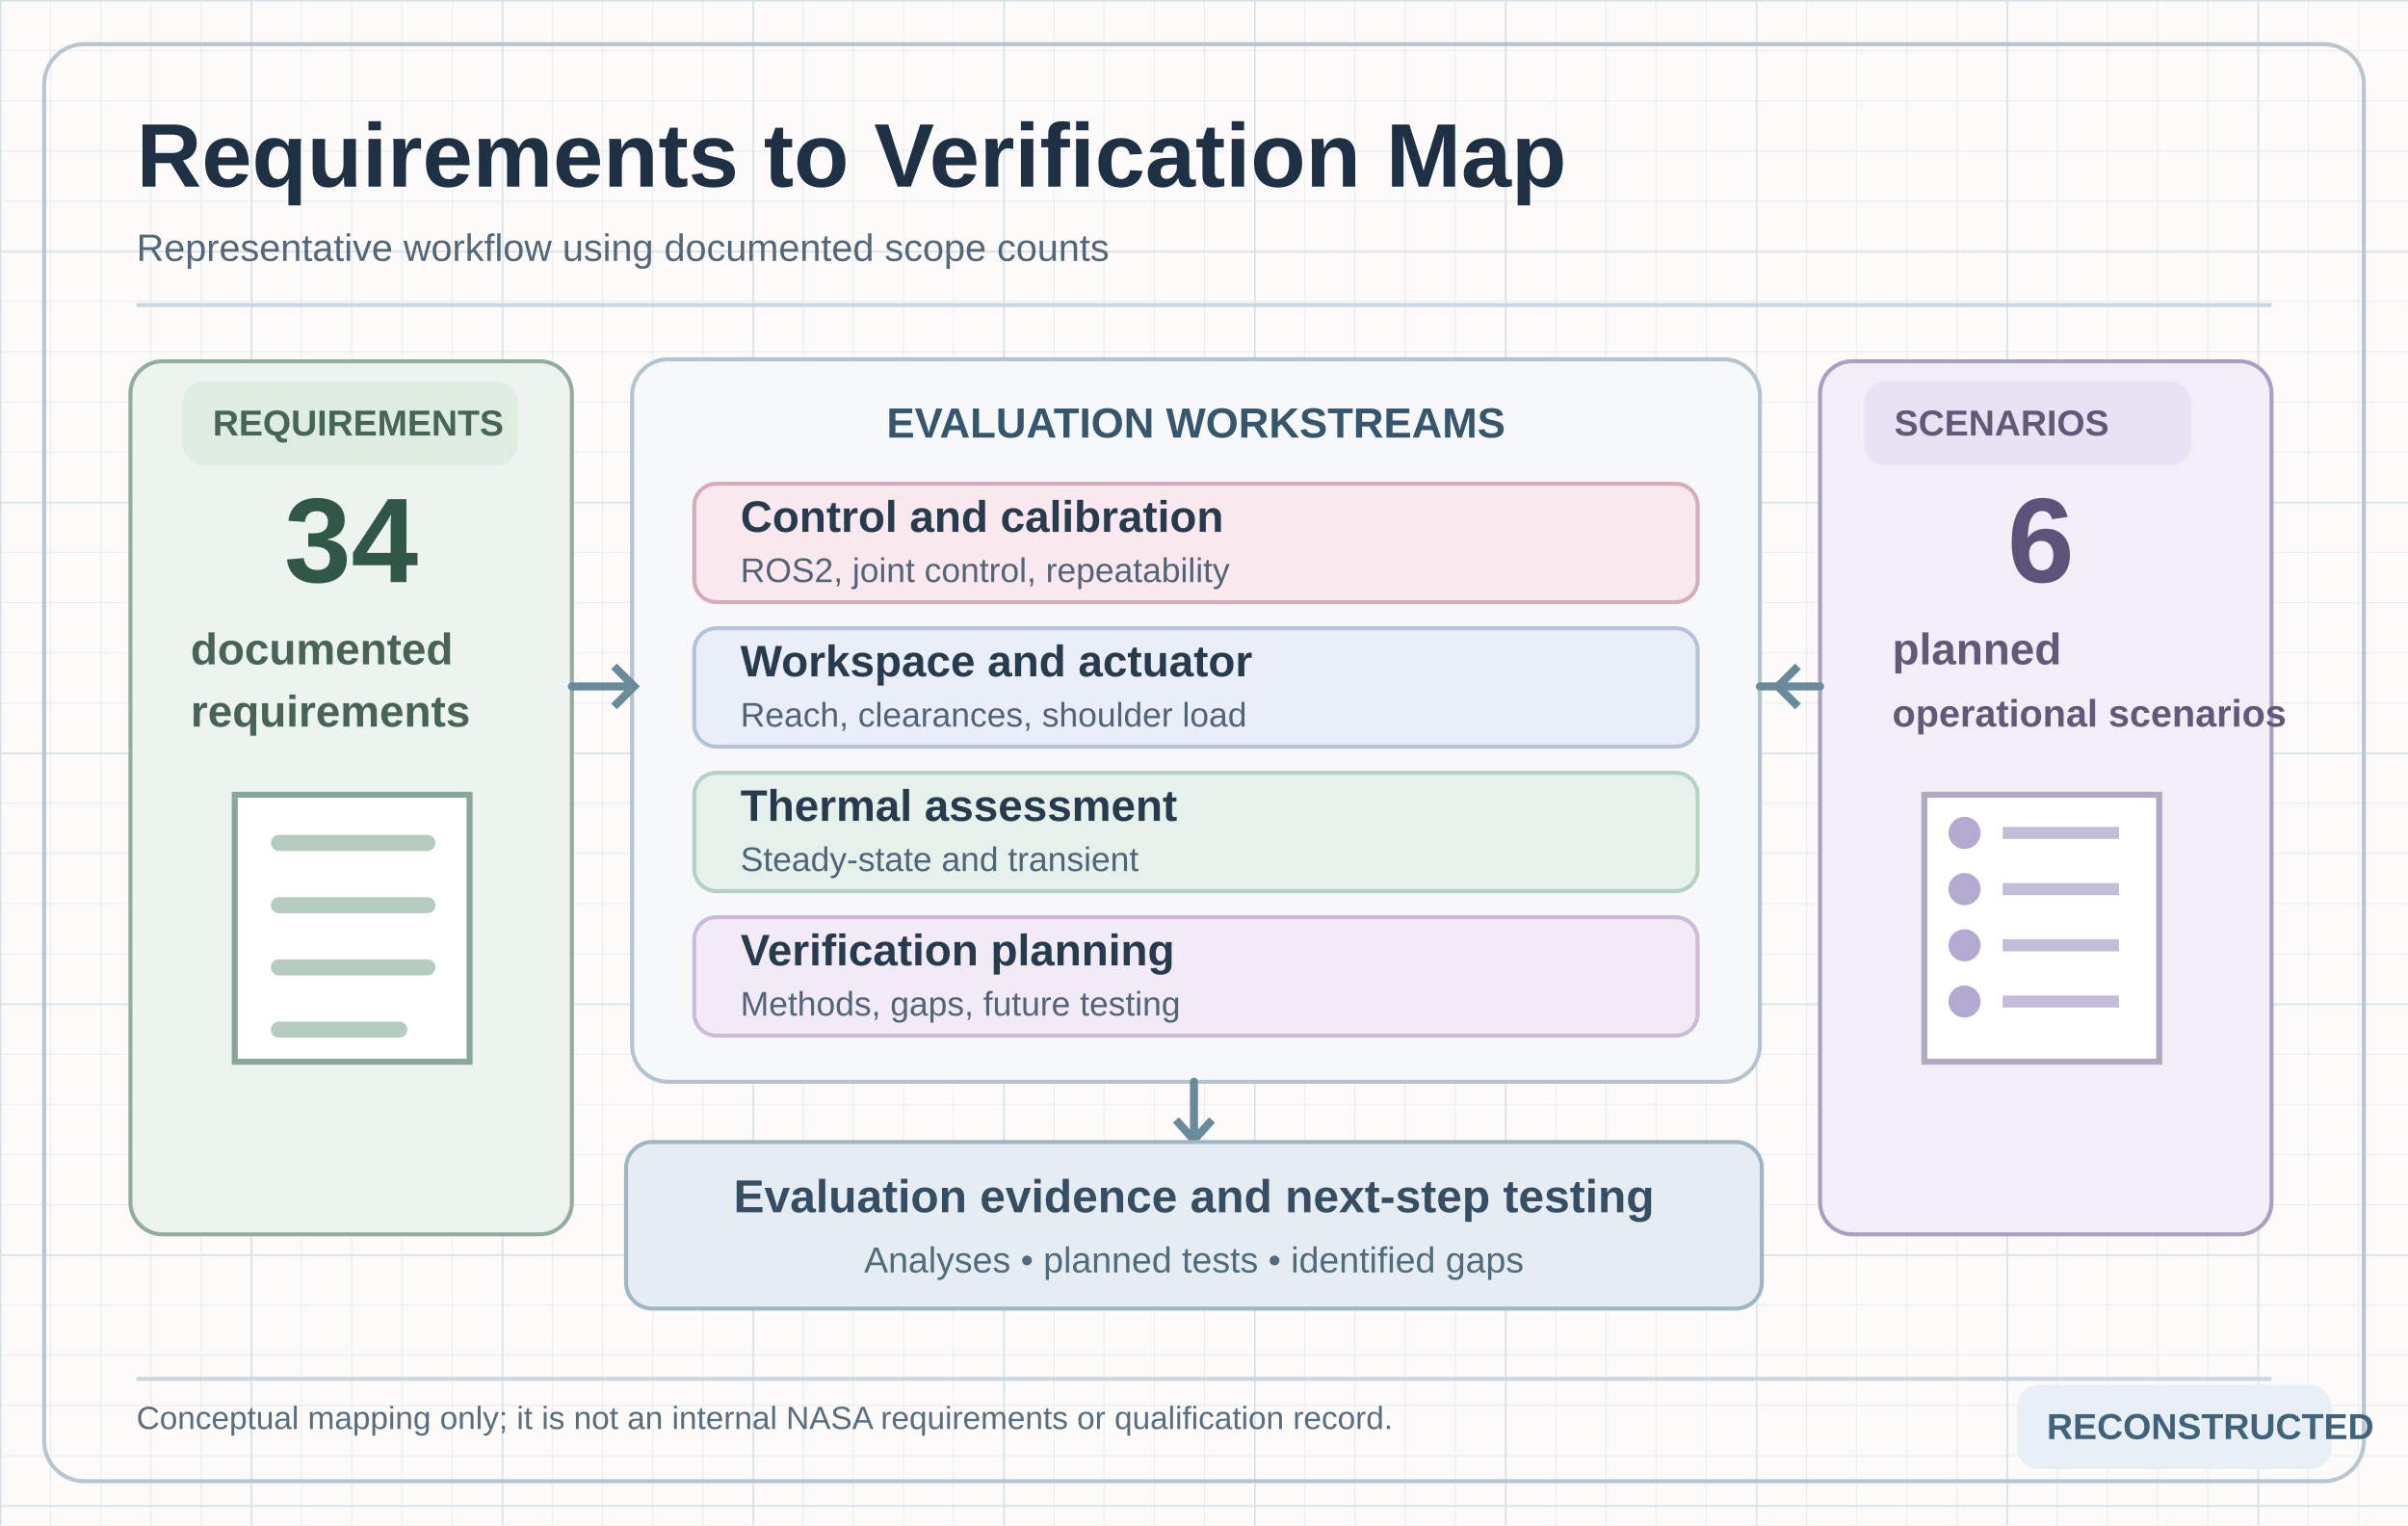
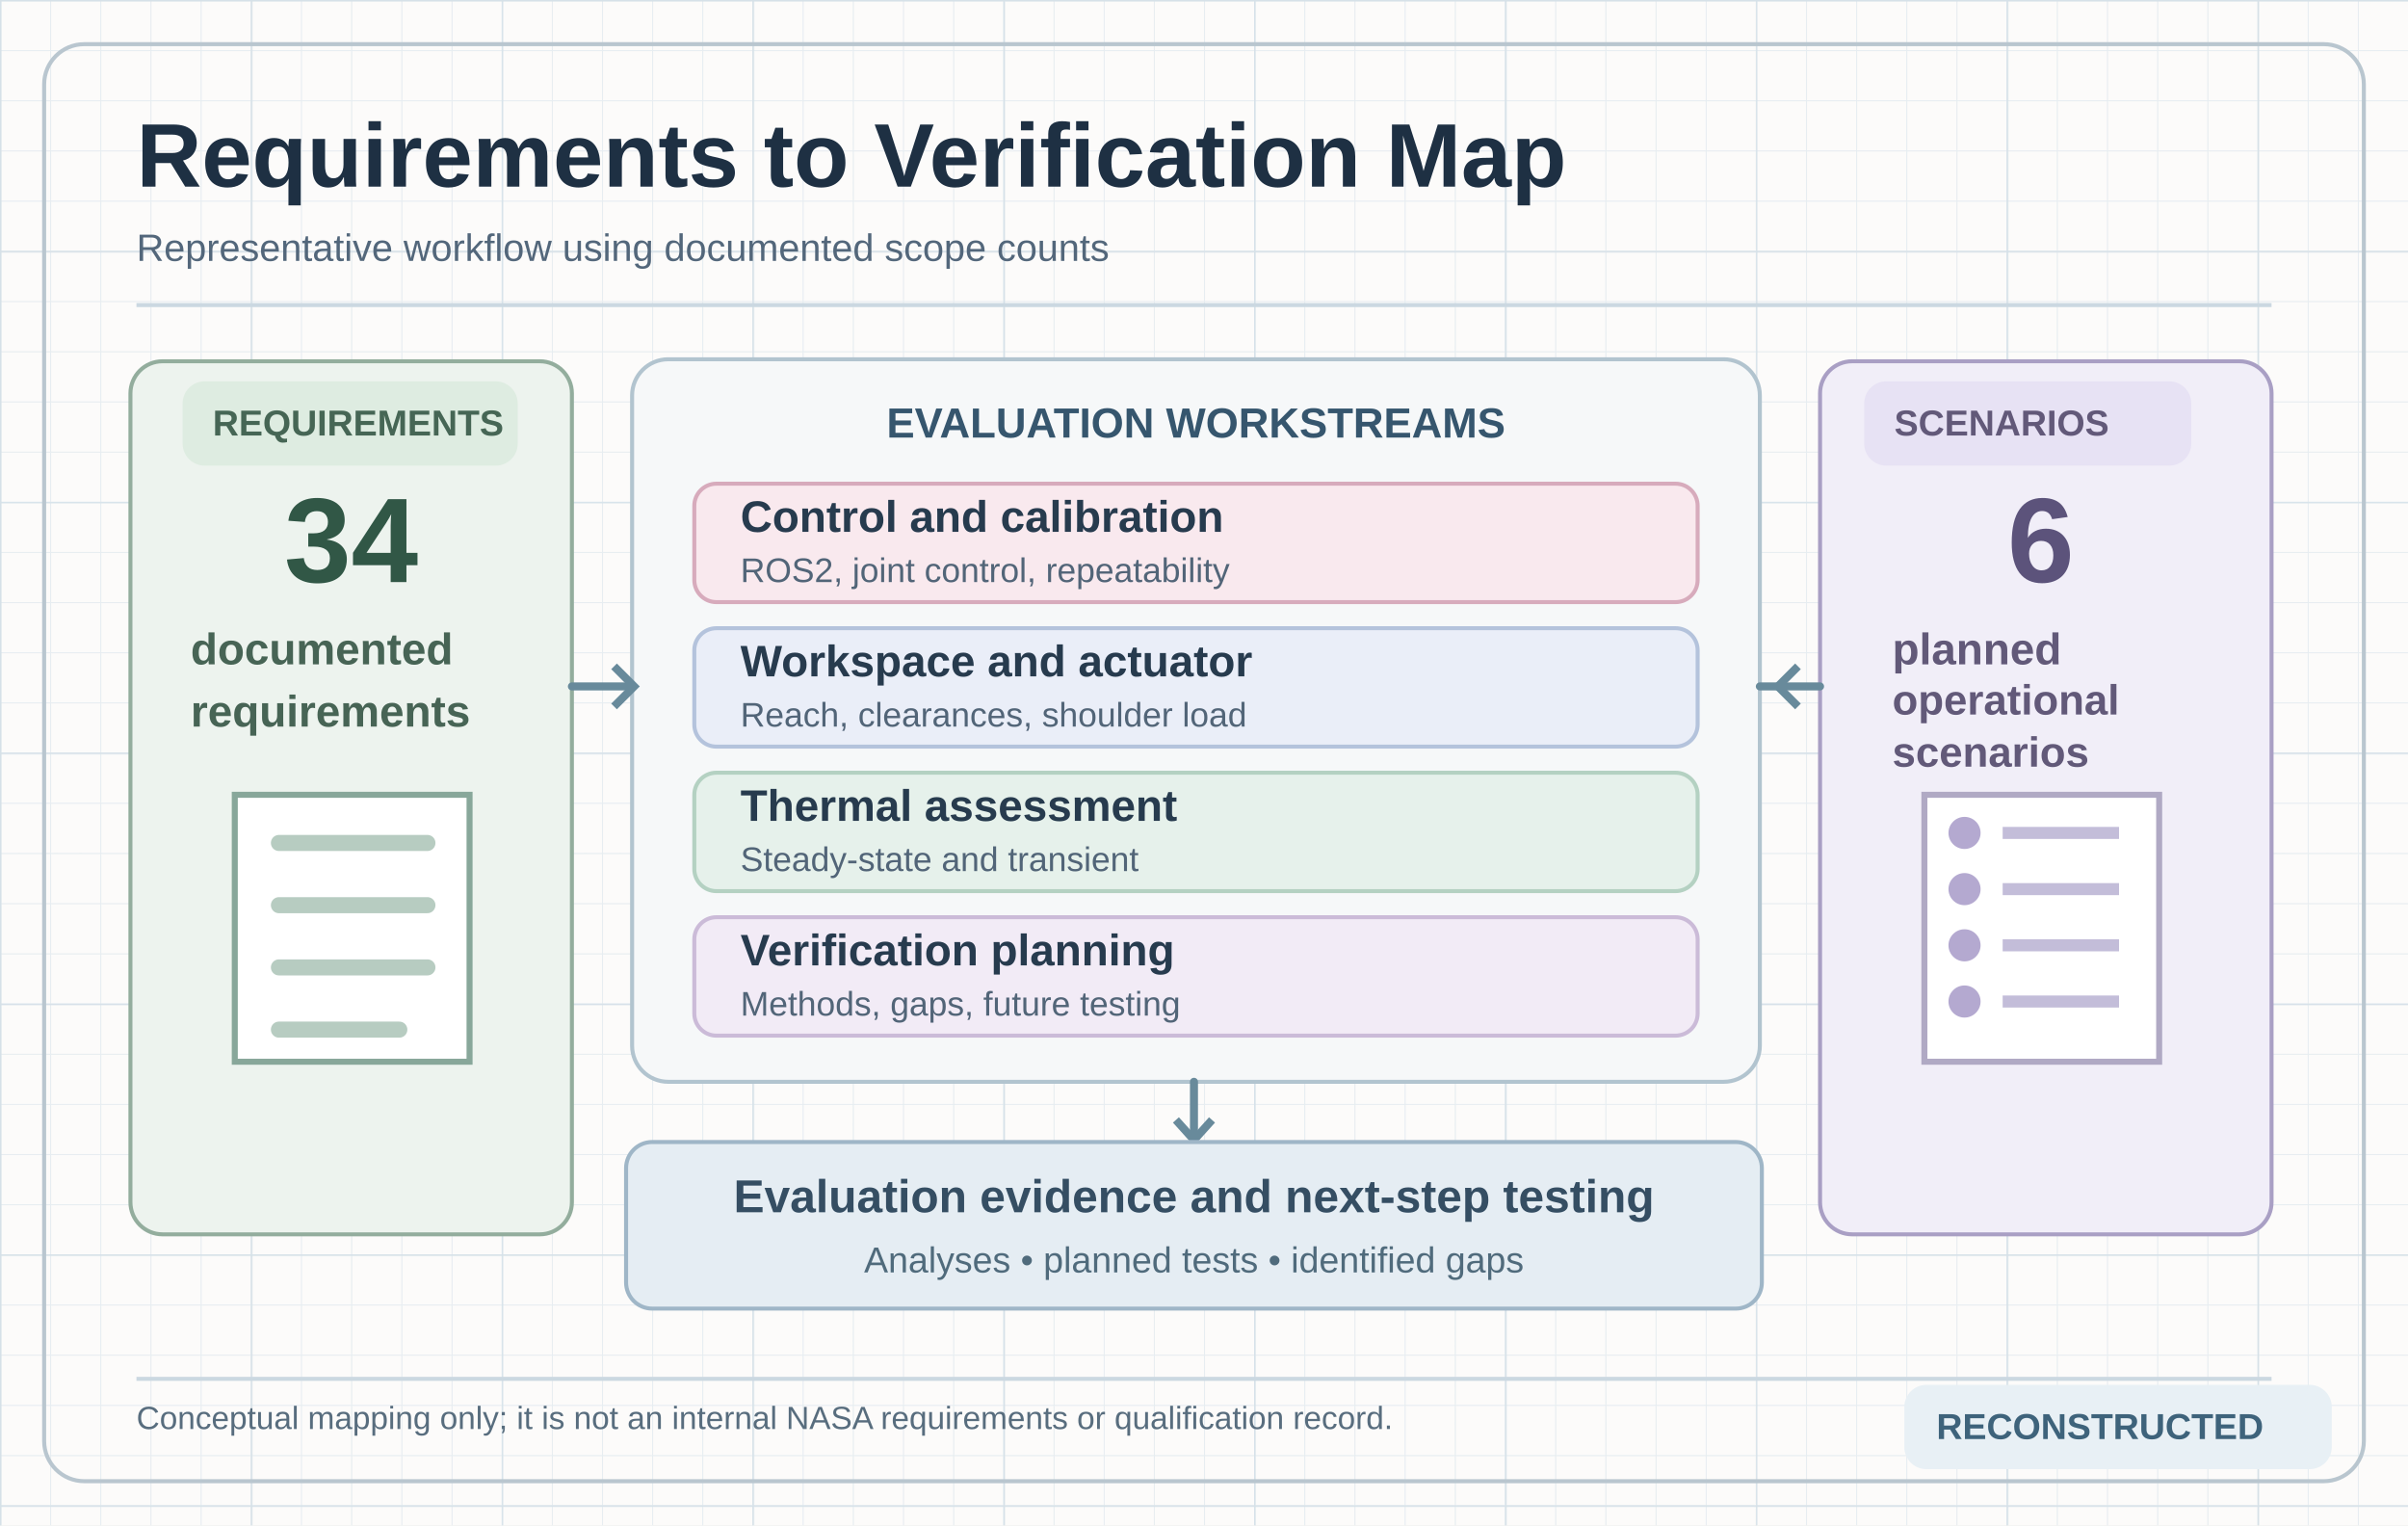
<svg xmlns="http://www.w3.org/2000/svg" width="1200" height="760" viewBox="0 0 1200 760" role="img" aria-labelledby="t-verification d-verification">
  <defs>
    <pattern id="grid-verification" width="25" height="25" patternUnits="userSpaceOnUse">
      <path d="M25 0H0V25" fill="none" stroke="#e7edf1" stroke-width="1" />
    </pattern>
    <pattern id="major-verification" width="125" height="125" patternUnits="userSpaceOnUse">
      <path d="M125 0H0V125" fill="none" stroke="#d6e1e8" stroke-width="1.5" />
    </pattern>
    <linearGradient id="panel-verification" x1="0" x2="1" y1="0" y2="1">
      <stop offset="0" stop-color="#fffdfc" />
      <stop offset="1" stop-color="#f4f8fa" />
    </linearGradient>
  </defs>
  <rect width="1200" height="760" fill="#fcfbfa" />
  <rect width="1200" height="760" fill="url(#grid-verification)" />
  <rect width="1200" height="760" fill="url(#major-verification)" />
  <rect x="22" y="22" width="1156" height="716" rx="20" fill="none" stroke="#b9c6cf" stroke-width="2" />
  <text x="68" y="93" font-family="Arial,Helvetica,sans-serif" font-size="45" fill="#1e3043" font-weight="700" text-anchor="start">Requirements to Verification Map</text>
  <text x="68" y="130" font-family="Arial,Helvetica,sans-serif" font-size="19" fill="#53677b" font-weight="400" text-anchor="start">Representative workflow using documented scope counts</text>
  <line x1="68" y1="152" x2="1132" y2="152" stroke="#cbd8e1" stroke-width="2" />
  <rect x="65" y="180" width="220" height="435" rx="16" fill="#edf3ee" stroke="#93ad9d" stroke-width="2" />
  <rect x="92" y="191" width="165" height="40" rx="10" fill="#deece1" stroke="#deece1" stroke-width="2" />
  <text x="106" y="217" font-family="Arial,Helvetica,sans-serif" font-size="18" fill="#466655" font-weight="700" text-anchor="start">REQUIREMENTS</text>
  <text x="175" y="290" font-family="Arial,Helvetica,sans-serif" font-size="60" fill="#315746" font-weight="700" text-anchor="middle">34</text>
  <text x="95" y="331" font-family="Arial,Helvetica,sans-serif" font-size="22" fill="#476455" font-weight="600" text-anchor="start">documented</text>
  <text x="95" y="362" font-family="Arial,Helvetica,sans-serif" font-size="22" fill="#476455" font-weight="600" text-anchor="start">requirements</text>
  <path d="M117 396h117v133H117z" fill="#fff" stroke="#88a79a" stroke-width="3" />
  <path d="M139 420h74M139 451h74M139 482h74M139 513h60" fill="none" stroke="#b7ccc1" stroke-width="8" stroke-linecap="round" />
  <rect x="907" y="180" width="225" height="435" rx="16" fill="#f1eef8" stroke="#a99fc4" stroke-width="2" />
  <rect x="930" y="191" width="161" height="40" rx="10" fill="#e7e2f4" stroke="#e7e2f4" stroke-width="2" />
  <text x="944" y="217" font-family="Arial,Helvetica,sans-serif" font-size="18" fill="#625979" font-weight="700" text-anchor="start">SCENARIOS</text>
  <text x="1017" y="290" font-family="Arial,Helvetica,sans-serif" font-size="60" fill="#5c537b" font-weight="700" text-anchor="middle">6</text>
  <text x="943" y="331" font-family="Arial,Helvetica,sans-serif" font-size="22" fill="#625979" font-weight="600" text-anchor="start">planned</text>
-   <text x="943" y="362" font-family="Arial,Helvetica,sans-serif" font-size="19" fill="#625979" font-weight="600" text-anchor="start">operational scenarios</text>
+   <text x="943" y="356" font-family="Arial,Helvetica,sans-serif" font-size="21" fill="#625979" font-weight="600" text-anchor="start">operational</text>
+   <text x="943" y="382" font-family="Arial,Helvetica,sans-serif" font-size="21" fill="#625979" font-weight="600" text-anchor="start">scenarios</text>
  <path d="M959 396h117v133H959z" fill="#fff" stroke="#b0a9c4" stroke-width="3" />
  <circle cx="979" cy="415" r="8" fill="#b4a9d0" />
  <line x1="998" y1="415" x2="1056" y2="415" stroke="#c3bdd9" stroke-width="6" />
  <circle cx="979" cy="443" r="8" fill="#b4a9d0" />
  <line x1="998" y1="443" x2="1056" y2="443" stroke="#c3bdd9" stroke-width="6" />
  <circle cx="979" cy="471" r="8" fill="#b4a9d0" />
  <line x1="998" y1="471" x2="1056" y2="471" stroke="#c3bdd9" stroke-width="6" />
  <circle cx="979" cy="499" r="8" fill="#b4a9d0" />
  <line x1="998" y1="499" x2="1056" y2="499" stroke="#c3bdd9" stroke-width="6" />
  <rect x="315" y="179" width="562" height="360" rx="18" fill="#f6f8f9" stroke="#b2c4cf" stroke-width="2" />
  <text x="596" y="218" font-family="Arial,Helvetica,sans-serif" font-size="21" fill="#36566e" font-weight="700" text-anchor="middle">EVALUATION WORKSTREAMS</text>
  <rect x="346" y="241" width="500" height="59" rx="11" fill="#f9e9ee" stroke="#d7abbc" stroke-width="2" />
  <text x="369" y="265" font-family="Arial,Helvetica,sans-serif" font-size="22" fill="#273b4e" font-weight="700" text-anchor="start">Control and calibration</text>
  <text x="369" y="290" font-family="Arial,Helvetica,sans-serif" font-size="17" fill="#526578" font-weight="400" text-anchor="start">ROS2, joint control, repeatability</text>
  <rect x="346" y="313" width="500" height="59" rx="11" fill="#eaeef8" stroke="#b4c3dc" stroke-width="2" />
  <text x="369" y="337" font-family="Arial,Helvetica,sans-serif" font-size="22" fill="#273b4e" font-weight="700" text-anchor="start">Workspace and actuator</text>
  <text x="369" y="362" font-family="Arial,Helvetica,sans-serif" font-size="17" fill="#526578" font-weight="400" text-anchor="start">Reach, clearances, shoulder load</text>
  <rect x="346" y="385" width="500" height="59" rx="11" fill="#e6f1eb" stroke="#b4d1c2" stroke-width="2" />
  <text x="369" y="409" font-family="Arial,Helvetica,sans-serif" font-size="22" fill="#273b4e" font-weight="700" text-anchor="start">Thermal assessment</text>
  <text x="369" y="434" font-family="Arial,Helvetica,sans-serif" font-size="17" fill="#526578" font-weight="400" text-anchor="start">Steady-state and transient</text>
  <rect x="346" y="457" width="500" height="59" rx="11" fill="#f2ebf6" stroke="#cbbbd8" stroke-width="2" />
  <text x="369" y="481" font-family="Arial,Helvetica,sans-serif" font-size="22" fill="#273b4e" font-weight="700" text-anchor="start">Verification planning</text>
  <text x="369" y="506" font-family="Arial,Helvetica,sans-serif" font-size="17" fill="#526578" font-weight="400" text-anchor="start">Methods, gaps, future testing</text>
  <path d="M285 342h30M877 342h30M595 539v27" fill="none" stroke="#688a9b" stroke-width="4" stroke-linecap="round" />
  <path d="M306 332l10 10-10 10M896 332l-10 10 10 10M586 558l9 10 9-10" fill="none" stroke="#688a9b" stroke-width="4" />
  <rect x="312" y="569" width="566" height="83" rx="13" fill="#e5edf3" stroke="#9fb6c7" stroke-width="2" />
  <text x="595" y="604" font-family="Arial,Helvetica,sans-serif" font-size="23" fill="#354e63" font-weight="700" text-anchor="middle">Evaluation evidence and next-step testing</text>
  <text x="595" y="634" font-family="Arial,Helvetica,sans-serif" font-size="18" fill="#506b7c" font-weight="500" text-anchor="middle">Analyses  •  planned tests  •  identified gaps</text>
  <line x1="68" y1="687" x2="1132" y2="687" stroke="#cbd8e1" stroke-width="2" />
  <text x="68" y="712" font-family="Arial,Helvetica,sans-serif" font-size="16" fill="#586d7e" font-weight="500" text-anchor="start">Conceptual mapping only; it is not an internal NASA requirements or qualification record.</text>
-   <rect x="1006" y="691" width="155" height="40" rx="10" fill="#e8f0f5" stroke="#e8f0f5" stroke-width="2" />
-   <text x="1020" y="717" font-family="Arial,Helvetica,sans-serif" font-size="18" fill="#3e637b" font-weight="700" text-anchor="start">RECONSTRUCTED</text>
+   <rect x="950" y="691" width="211" height="40" rx="10" fill="#e8f0f5" stroke="#e8f0f5" stroke-width="2" />
+   <text x="965" y="717" font-family="Arial,Helvetica,sans-serif" font-size="18" fill="#3e637b" font-weight="700" text-anchor="start">RECONSTRUCTED</text>
</svg>
